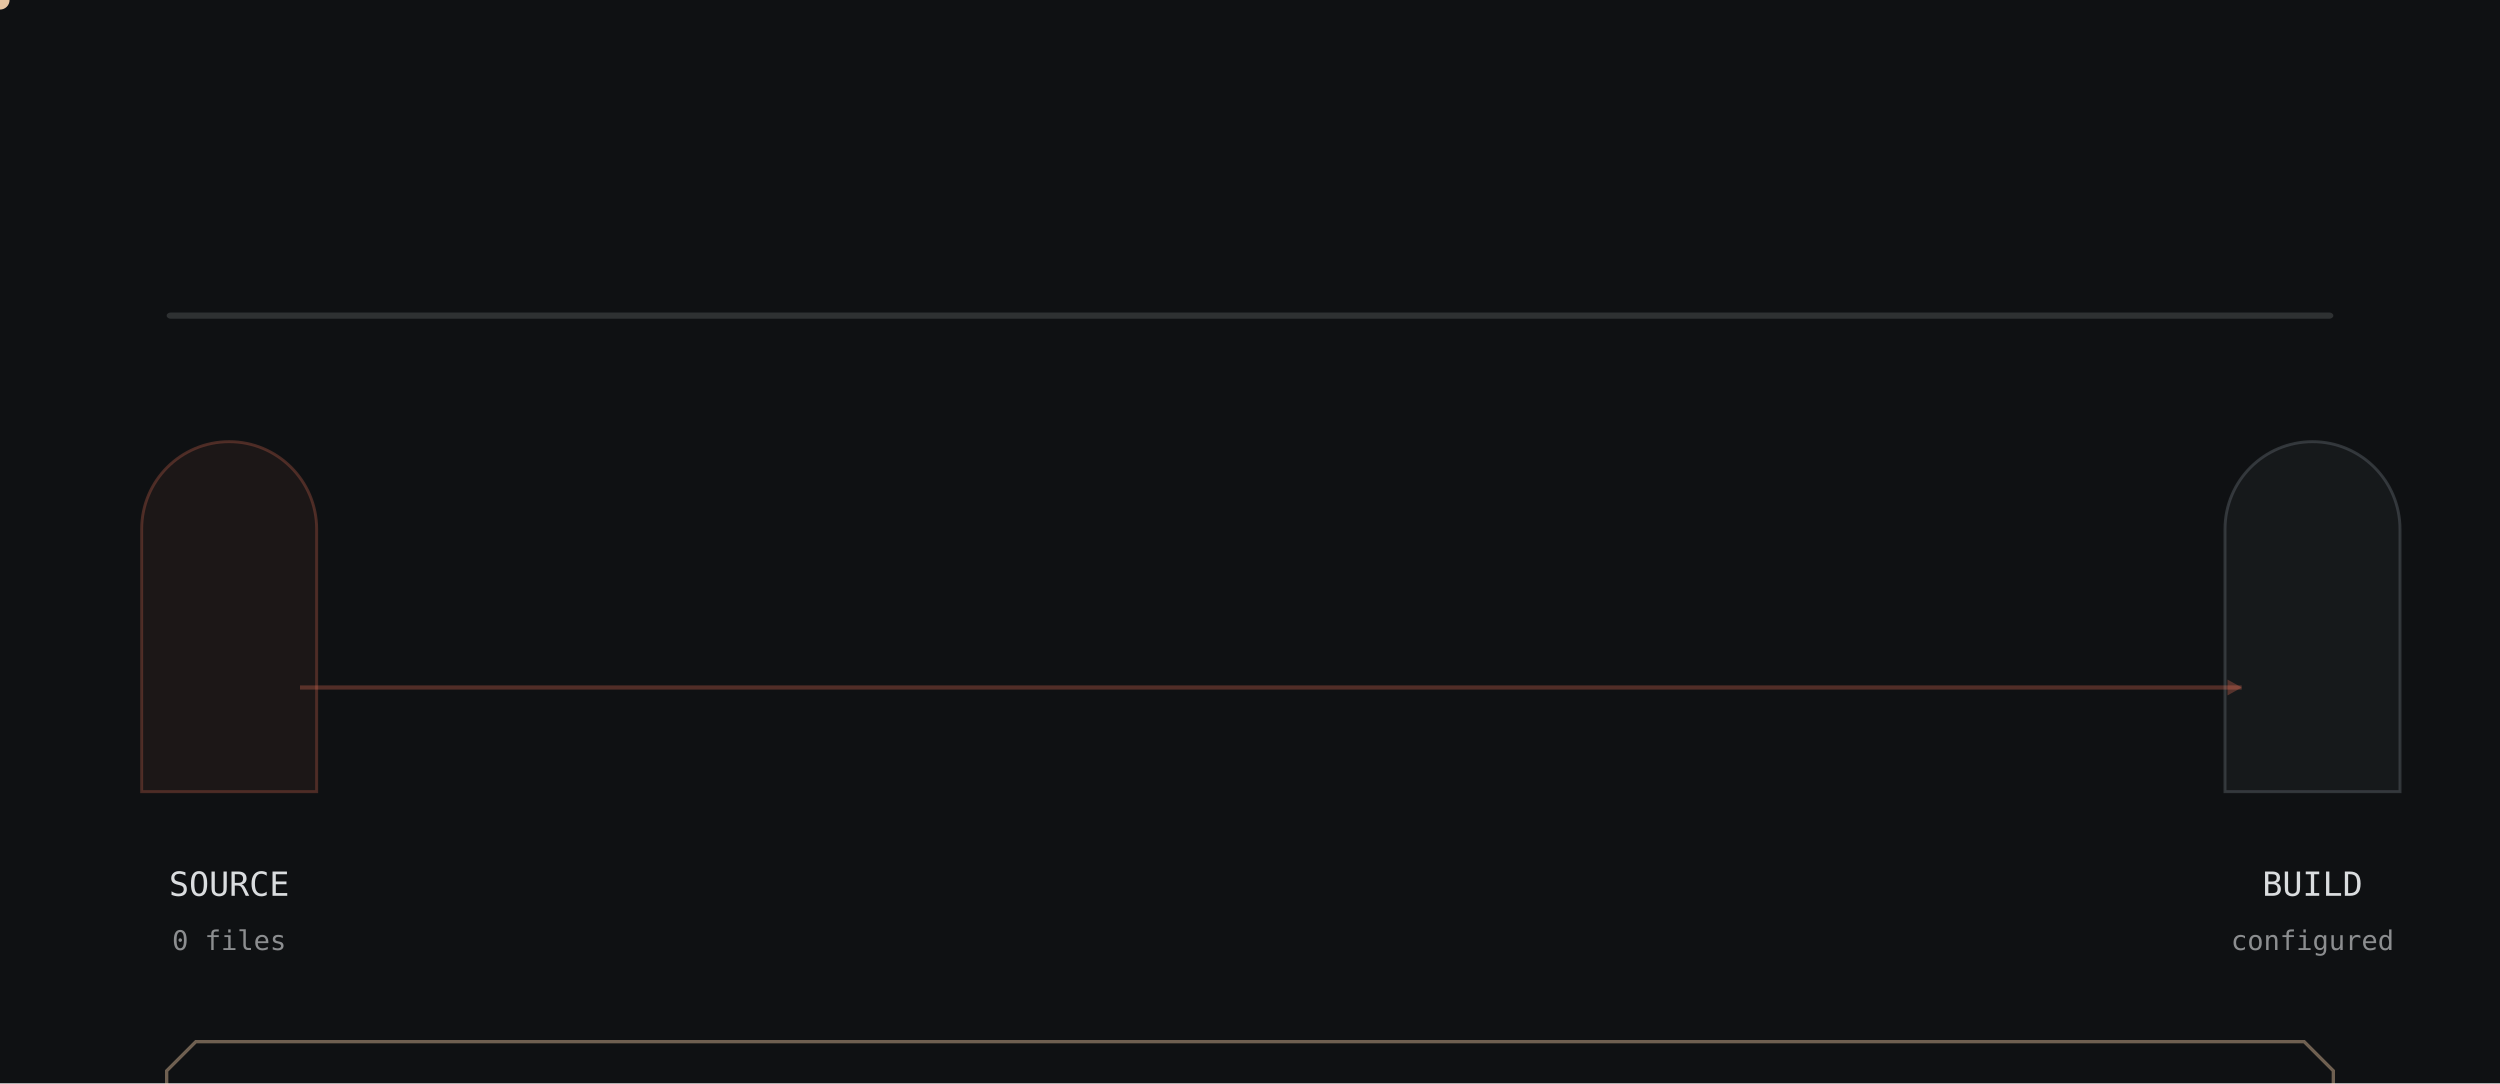
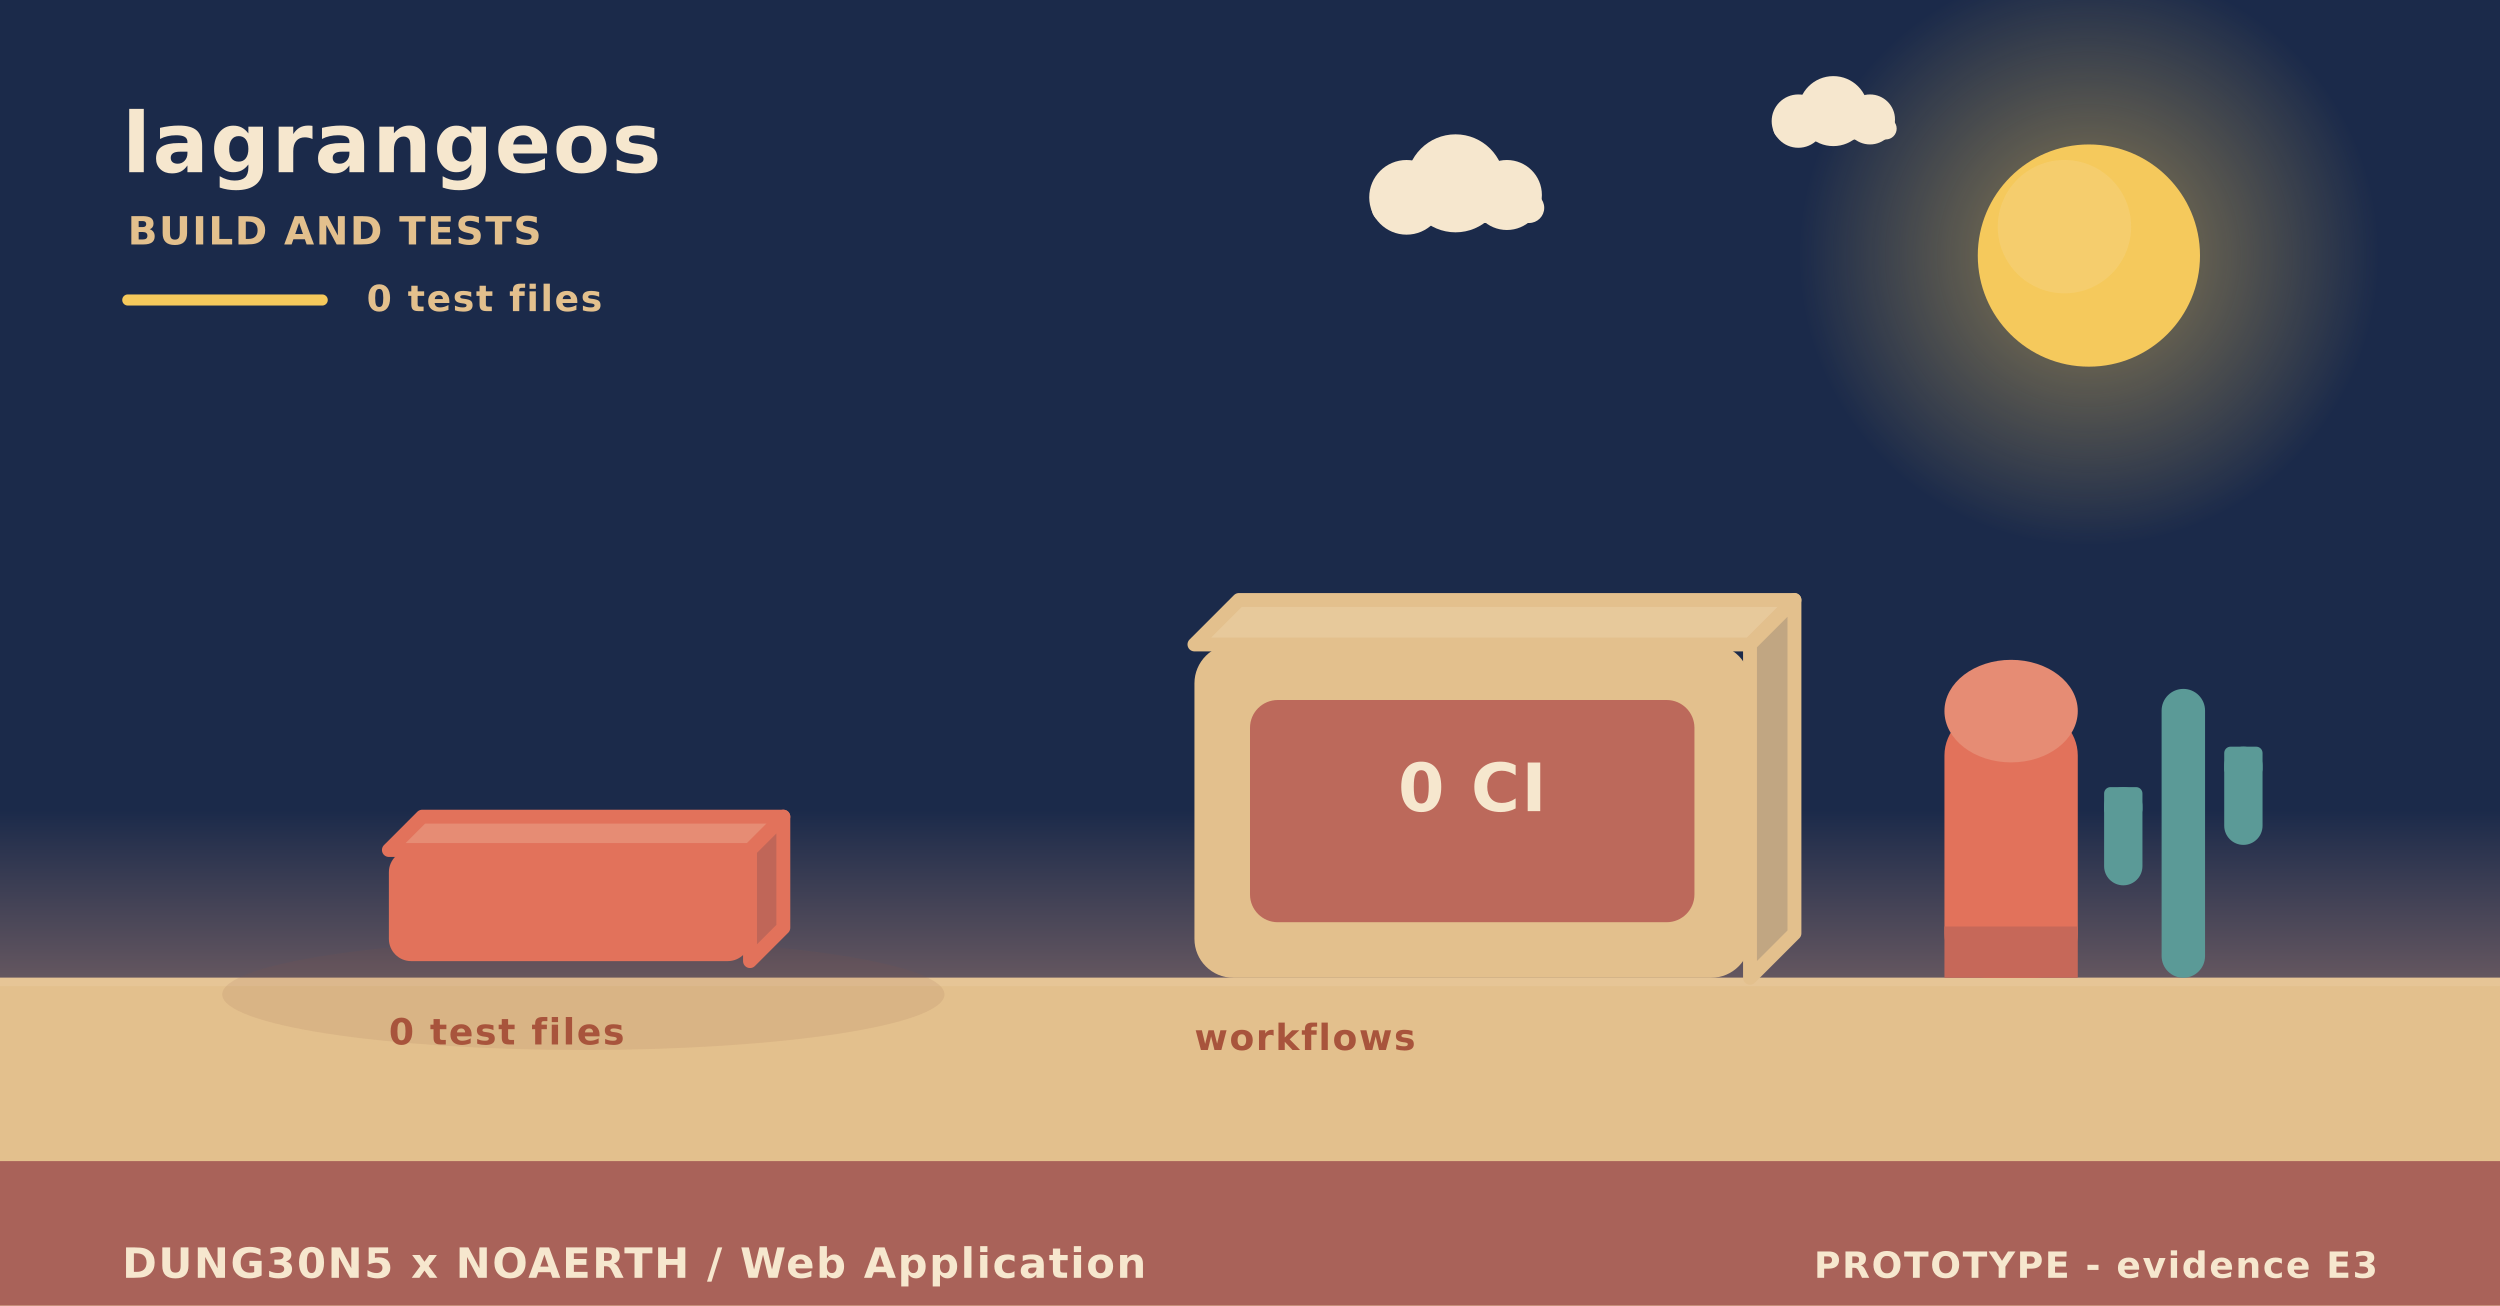
- <svg xmlns="http://www.w3.org/2000/svg" viewBox="0 0 1200 520" width="1200" height="520" role="img" aria-label="lagrangeos build evidence">
-   <rect width="1200" height="520" fill="#0f1113" />
-   <defs>
-     <linearGradient id="gb" x1="0" y1="0" x2="1" y2="1">
-       <stop offset="0%" stop-color="#ff7a5c" />
-       <stop offset="100%" stop-color="#9aa5b1" />
-     </linearGradient>
-   </defs>
-   <rect x="80.00" y="150.00" width="1040.00" height="3.00" rx="2.00" fill="rgba(241,243,245,0.140)" opacity="1.00" />
-   <path d="M68.00,380.00 L68.00,254.00 A42.00,42.00 0 0 1 152.00,254.00 L152.00,380.00 Z" fill="rgba(255,122,92,0.100)" opacity="0.55" stroke="rgba(255,122,92,0.450)" stroke-width="1.4" />
-   <polygon points="-192.26,189.00 -136.83,221.00 -136.83,157.00 -192.26,125.00" fill="#947d67" opacity="0.95" />
-   <polygon points="-247.68,221.00 -192.26,253.00 -192.26,189.00 -247.68,157.00" fill="#78818a" opacity="0.95" />
-   <polygon points="-192.26,125.00 -136.83,157.00 -192.26,189.00 -247.68,157.00" fill="#ff7a5c" opacity="0.95" />
-   <text x="110" y="430" font-family="ui-monospace,Menlo,monospace" font-size="16" fill="rgba(241,243,245,0.900)" text-anchor="middle">SOURCE</text>
-   <text x="110" y="456" font-family="ui-monospace,Menlo,monospace" font-size="13" fill="rgba(241,243,245,0.550)" text-anchor="middle">0 files</text>
-   <path d="M1068.00,380.00 L1068.00,254.00 A42.00,42.00 0 0 1 1152.00,254.00 L1152.00,380.00 Z" fill="rgba(154,165,177,0.100)" opacity="0.55" stroke="rgba(154,165,177,0.450)" stroke-width="1.4" />
-   <polygon points="673.77,689.00 729.19,721.00 729.19,657.00 673.77,625.00" fill="#947d67" opacity="0.95" />
-   <polygon points="618.34,721.00 673.77,753.00 673.77,689.00 618.34,657.00" fill="#78818a" opacity="0.95" />
-   <polygon points="673.77,625.00 729.19,657.00 673.77,689.00 618.34,657.00" fill="#9aa5b1" opacity="0.95" />
-   <text x="1110" y="430" font-family="ui-monospace,Menlo,monospace" font-size="16" fill="rgba(241,243,245,0.900)" text-anchor="middle">BUILD</text>
-   <text x="1110" y="456" font-family="ui-monospace,Menlo,monospace" font-size="13" fill="rgba(241,243,245,0.550)" text-anchor="middle">configured</text>
-   <line x1="144.00" y1="330.00" x2="1076.00" y2="330.00" stroke="rgba(255,122,92,0.500)" stroke-width="2.00" opacity="0.55" />
-   <polygon points="1076.00,330.00 1069.20,326.20 1069.20,333.80" fill="rgba(255,122,92,0.500)" opacity="0.55" />
-   <g opacity="0.9">
-     <circle cx="0.00" cy="0.00" r="4.60" fill="#ffd8b1" opacity="1.00" />
-     <animateTransform attributeName="transform" type="translate" values="144.00,330.00 1076.00,330.00" dur="5.067s" begin="0.0s" repeatCount="indefinite" />
-     <animateTransform attributeName="transform" type="translate" values="1076.00,330.00 144.00,330.00" dur="5.067s" begin="2.533s" repeatCount="indefinite" />
+ <svg xmlns="http://www.w3.org/2000/svg" width="900" height="470" viewBox="0 0 900 470" role="img" aria-label="lagrangeos - how it is verified">
+   <linearGradient id="skyb" x1="0" y1="0" x2="0" y2="1">
+     <stop offset="0" stop-color="#1b2a4a" />
+     <stop offset="0.62" stop-color="#1b2a4a" />
+     <stop offset="1" stop-color="#f3ad8a" />
+   </linearGradient>
+   <rect width="900" height="470" fill="url(#skyb)" />
+   <radialGradient id="sunb">
+     <stop offset="0.35" stop-color="#f5c95c" stop-opacity="0.34" />
+     <stop offset="1" stop-color="#f5c95c" stop-opacity="0" />
+   </radialGradient>
+   <circle cx="752" cy="92" r="104" fill="url(#sunb)" />
+   <circle cx="752" cy="92" r="40" fill="#f5c95c" />
+   <circle cx="743.2" cy="81.6" r="24" fill="#f5d27e" opacity="0.5" />
+   <g>
+     <circle cx="524" cy="66" r="17.64" fill="#f6e7ce" />
+     <circle cx="506.36" cy="71.04" r="13.44" fill="#f6e7ce" />
+     <circle cx="542.48" cy="70.2" r="12.6" fill="#f6e7ce" />
+     <rect x="493.76" y="69.36" width="62.16" height="10.92" rx="5.46" fill="#f6e7ce" />
+     <animateTransform attributeName="transform" type="translate" values="0 0;24 0;0 0" dur="36s" begin="0s" repeatCount="indefinite" />
  </g>
-   <path d="M94.00,500.00 H1106.00 L1120.00,514.00 V546.00 L1106.00,560.00 H94.00 L80.00,546.00 V514.00 Z" fill="none" stroke="rgba(255,216,177,0.500)" stroke-width="1.60" opacity="0.80" />
-   <text x="600" y="536" font-family="ui-monospace,Menlo,monospace" font-size="16" fill="rgba(255,216,177,0.950)" text-anchor="middle">no test suite present in this repository — shown as measured, not implied</text>
+   <g>
+     <circle cx="660" cy="40" r="12.6" fill="#f6e7ce" />
+     <circle cx="647.4" cy="43.6" r="9.6" fill="#f6e7ce" />
+     <circle cx="673.2" cy="43" r="9" fill="#f6e7ce" />
+     <rect x="638.4" y="42.4" width="44.4" height="7.8" rx="3.9" fill="#f6e7ce" />
+     <animateTransform attributeName="transform" type="translate" values="0 0;-18 0;0 0" dur="46s" begin="3s" repeatCount="indefinite" />
+   </g>
+   <rect x="0" y="352" width="900" height="118" fill="#e3c08d" />
+   <rect x="0" y="352" width="900" height="3" fill="#e6c596" />
+   <text x="44" y="62" font-family="Verdana,DejaVu Sans,sans-serif" font-size="30" font-weight="700" letter-spacing="0.6" fill="#f6e7ce" text-anchor="start">lagrangeos</text>
+   <text x="46" y="88" font-family="Verdana,DejaVu Sans,sans-serif" font-size="14" font-weight="700" letter-spacing="0.6" fill="#e3c08d" text-anchor="start">BUILD AND TESTS</text>
+   <rect x="44" y="106" width="74" height="4" rx="2" fill="#f5c95c" />
+   <text x="132" y="112" font-family="Verdana,DejaVu Sans,sans-serif" font-size="13" font-weight="700" letter-spacing="0.6" fill="#e3c08d" text-anchor="start">0 test files</text>
+   <ellipse cx="210" cy="358" rx="130" ry="20" fill="rgba(138,90,68,0.11)" />
+   <g>
+     <path d="M140,306 L270,306 L282,294 L152,294 Z" fill="#e68c74" stroke="#e2725b" stroke-width="5" stroke-linejoin="round" />
+     <path d="M270,306 L282,294 L282,334 L270,346 Z" fill="#c06658" stroke="#e2725b" stroke-width="5" stroke-linejoin="round" />
+     <rect x="140" y="306" width="130" height="40" rx="8" fill="#e2725b" />
+     <animateTransform attributeName="transform" type="translate" values="0 10;0 0" dur="0.8s" begin="0.5s" fill="freeze" />
+   </g>
+   <text x="140" y="376" font-family="Verdana,DejaVu Sans,sans-serif" font-size="13" font-weight="700" letter-spacing="0.6" fill="#a8543c" text-anchor="start">0 test files</text>
+   <path d="M430,232 L630,232 L646,216 L446,216 Z" fill="#e7c99b" stroke="#e3c08d" stroke-width="5" stroke-linejoin="round" />
+   <path d="M630,232 L646,216 L646,336 L630,352 Z" fill="#c1a682" stroke="#e3c08d" stroke-width="5" stroke-linejoin="round" />
+   <rect x="430" y="232" width="200" height="120" rx="14" fill="#e3c08d" />
+   <rect x="450" y="252" width="160" height="80" rx="10" fill="#ba6458" opacity="0.94" />
+   <text x="530" y="292" font-family="Verdana,DejaVu Sans,sans-serif" font-size="24" font-weight="700" letter-spacing="0.6" fill="#f6e7ce" text-anchor="middle">0 CI</text>
+   <text x="430" y="378" font-family="Verdana,DejaVu Sans,sans-serif" font-size="13" font-weight="700" letter-spacing="0.6" fill="#a8543c" text-anchor="start">workflows</text>
+   <rect x="700" y="256" width="48" height="96" rx="16" fill="#e2725b" />
+   <ellipse cx="724" cy="256" rx="24" ry="18.46" fill="#e68c74" />
+   <rect x="700" y="333.54" width="48" height="18.46" fill="#c66859" />
+   <rect x="778.18" y="248" width="15.64" height="104" rx="7.82" fill="#5b9a97" />
+   <rect x="757.48" y="283.36" width="13.8" height="35.36" rx="6.9" fill="#5b9a97" />
+   <rect x="757.48" y="283.36" width="13.8" height="10.4" rx="2.3" fill="#5b9a97" />
+   <rect x="800.72" y="268.8" width="13.8" height="35.36" rx="6.9" fill="#5b9a97" />
+   <rect x="800.72" y="268.8" width="13.8" height="10.4" rx="2.3" fill="#5b9a97" />
+   <rect x="0" y="418" width="900" height="52" rx="0" fill="#a65c56" opacity="0.94" />
+   <text x="44" y="460" font-family="Verdana,DejaVu Sans,sans-serif" font-size="15" font-weight="700" letter-spacing="0.6" fill="#f6e7ce" text-anchor="start">DUNG30N5 x NOAERTH  /  Web Application</text>
+   <text x="856" y="460" font-family="Verdana,DejaVu Sans,sans-serif" font-size="13" font-weight="700" letter-spacing="0.6" fill="#f6e7ce" text-anchor="end">PROTOTYPE  -  evidence E3</text>
</svg>
